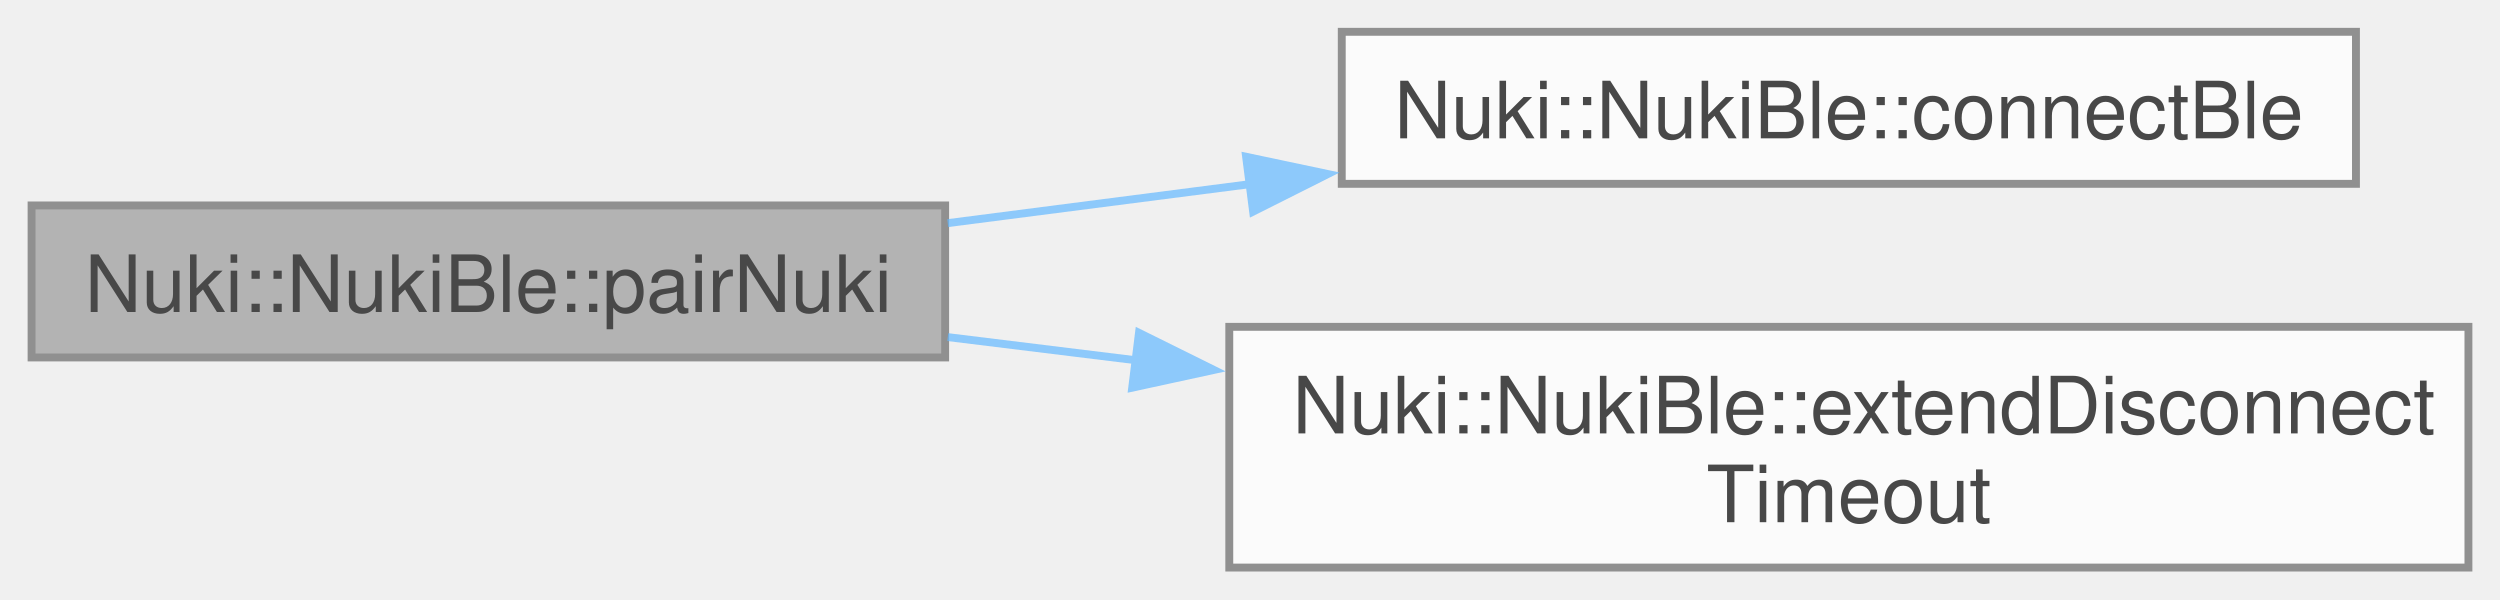
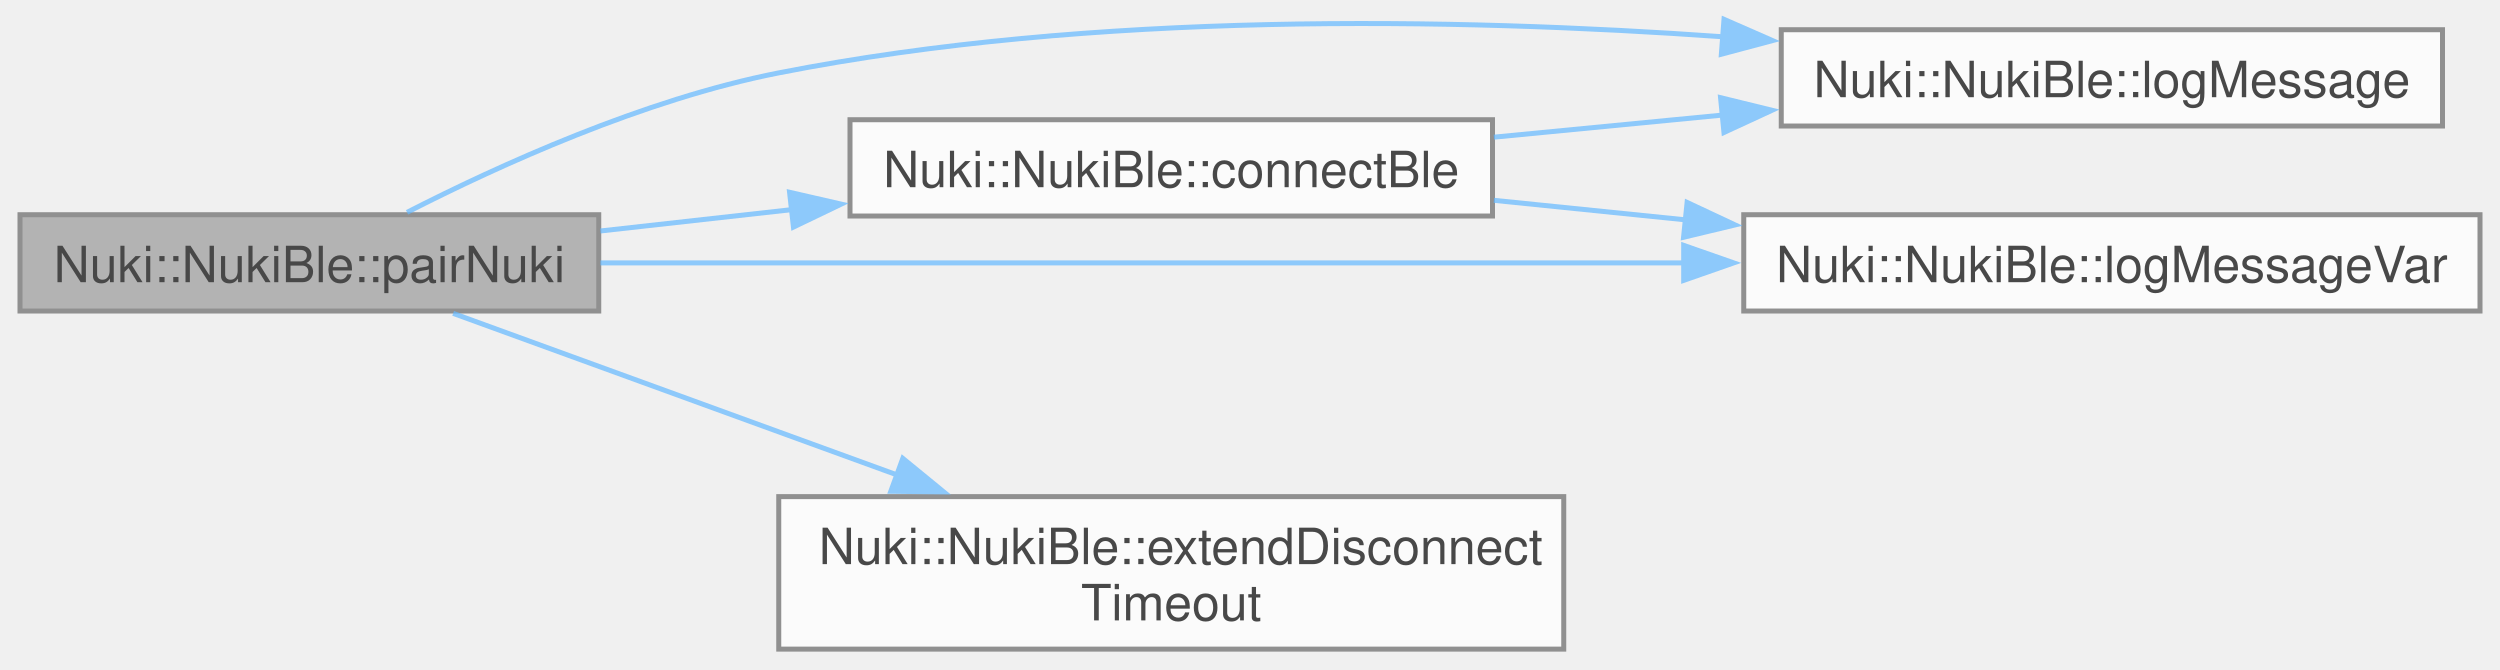
- <svg xmlns="http://www.w3.org/2000/svg" xmlns:xlink="http://www.w3.org/1999/xlink" width="317pt" height="76pt" viewBox="0.00 0.00 316.75 75.88">
+ <svg xmlns="http://www.w3.org/2000/svg" xmlns:xlink="http://www.w3.org/1999/xlink" width="500pt" height="134pt" viewBox="0.00 0.00 500.00 133.65">
  <svg id="main" version="1.1" xml:space="preserve">
    <style type="text/css">
.node, .edge {opacity: 0.7;}
.node.selected, .edge.selected {opacity: 1;}
.edge:hover path { stroke: red; }
.edge:hover polygon { stroke: red; fill: red; }
</style>
    <svg id="graph" class="graph">
-       <g id="graph0" class="graph" transform="scale(1 1) rotate(0) translate(4 71.88)">
+       <g id="graph0" class="graph" transform="scale(1 1) rotate(0) translate(4 129.65)">
        <g id="Node000001" class="node">
          <g id="a_Node000001">
            <a xlink:title="Checks if credentials are stored in preferences, if not initiate pairing.">
-               <polygon fill="#999999" stroke="#666666" points="115.75,-45.88 0,-45.88 0,-26.62 115.75,-26.62 115.75,-45.88" />
-               <text text-anchor="middle" x="57.88" y="-32.38" font-family="Helvetica,sans-Serif" font-size="10.00">Nuki::NukiBle::pairNuki</text>
+               <polygon fill="#999999" stroke="#666666" points="115.75,-86.88 0,-86.88 0,-67.62 115.75,-67.62 115.75,-86.88" />
+               <text text-anchor="middle" x="57.88" y="-73.38" font-family="Helvetica,sans-Serif" font-size="10.00">Nuki::NukiBle::pairNuki</text>
            </a>
          </g>
        </g>
        <g id="Node000002" class="node">
          <g id="a_Node000002">
            <a xlink:href="class_nuki_1_1_nuki_ble.html#a0924aa3772a05cbb3bff3cb44cb20de7" target="_top" xlink:title=" ">
-               <polygon fill="white" stroke="#666666" points="294.5,-67.88 166,-67.88 166,-48.62 294.5,-48.62 294.5,-67.88" />
-               <text text-anchor="middle" x="230.25" y="-54.38" font-family="Helvetica,sans-Serif" font-size="10.00">Nuki::NukiBle::connectBle</text>
+               <polygon fill="white" stroke="#666666" points="294.5,-105.88 166,-105.88 166,-86.62 294.5,-86.62 294.5,-105.88" />
+               <text text-anchor="middle" x="230.25" y="-92.38" font-family="Helvetica,sans-Serif" font-size="10.00">Nuki::NukiBle::connectBle</text>
            </a>
          </g>
        </g>
        <g id="edge1_Node000001_Node000002" class="edge">
          <g id="a_edge1_Node000001_Node000002">
            <a xlink:title=" ">
-               <path fill="none" stroke="#63b8ff" d="M116.08,-43.64C128.42,-45.23 141.64,-46.94 154.53,-48.6" />
-               <polygon fill="#63b8ff" stroke="#63b8ff" points="153.88,-52.05 164.24,-49.86 154.77,-45.1 153.88,-52.05" />
+               <path fill="none" stroke="#63b8ff" d="M116.08,-83.63C128.42,-85.01 141.64,-86.48 154.53,-87.92" />
+               <polygon fill="#63b8ff" stroke="#63b8ff" points="153.91,-91.37 164.24,-89 154.69,-84.41 153.91,-91.37" />
            </a>
          </g>
        </g>
        <g id="Node000003" class="node">
          <g id="a_Node000003">
+             <a xlink:href="class_nuki_1_1_nuki_ble.html#ac7ce691d9c3e586474655d1663eb2e20" target="_top" xlink:title=" ">
+               <polygon fill="white" stroke="#666666" points="484.5,-123.88 352.25,-123.88 352.25,-104.62 484.5,-104.62 484.5,-123.88" />
+               <text text-anchor="middle" x="418.38" y="-110.38" font-family="Helvetica,sans-Serif" font-size="10.00">Nuki::NukiBle::logMessage</text>
+             </a>
+           </g>
+         </g>
+         <g id="edge5_Node000001_Node000003" class="edge">
+           <g id="a_edge5_Node000001_Node000003">
+             <a xlink:title=" ">
+               <path fill="none" stroke="#63b8ff" d="M77.41,-87.36C95.69,-96.71 124.74,-109.94 151.75,-115.25 214.46,-127.58 287.11,-126.27 340.57,-122.47" />
+               <polygon fill="#63b8ff" stroke="#63b8ff" points="340.8,-125.96 350.51,-121.71 340.27,-118.98 340.8,-125.96" />
+             </a>
+           </g>
+         </g>
+         <g id="Node000004" class="node">
+           <g id="a_Node000004">
+             <a xlink:href="class_nuki_1_1_nuki_ble.html#af3650133f46aeca48a5f01b95d23ab71" target="_top" xlink:title=" ">
+               <polygon fill="white" stroke="#666666" points="492,-86.88 344.75,-86.88 344.75,-67.62 492,-67.62 492,-86.88" />
+               <text text-anchor="middle" x="418.38" y="-73.38" font-family="Helvetica,sans-Serif" font-size="10.00">Nuki::NukiBle::logMessageVar</text>
+             </a>
+           </g>
+         </g>
+         <g id="edge6_Node000001_Node000004" class="edge">
+           <g id="a_edge6_Node000001_Node000004">
+             <a xlink:title=" ">
+               <path fill="none" stroke="#63b8ff" d="M116.08,-77.25C174.57,-77.25 266.08,-77.25 332.91,-77.25" />
+               <polygon fill="#63b8ff" stroke="#63b8ff" points="332.74,-80.75 342.74,-77.25 332.74,-73.75 332.74,-80.75" />
+             </a>
+           </g>
+         </g>
+         <g id="Node000005" class="node">
+           <g id="a_Node000005">
            <a xlink:href="class_nuki_1_1_nuki_ble.html#a6e8fca90c04249660dce6cb993eb4495" target="_top" xlink:title=" ">
              <polygon fill="white" stroke="#666666" points="308.75,-30.5 151.75,-30.5 151.75,0 308.75,0 308.75,-30.5" />
              <text text-anchor="start" x="159.75" y="-17" font-family="Helvetica,sans-Serif" font-size="10.00">Nuki::NukiBle::extendDisconnect</text>
              <text text-anchor="middle" x="230.25" y="-5.75" font-family="Helvetica,sans-Serif" font-size="10.00">Timeout</text>
            </a>
          </g>
        </g>
-         <g id="edge2_Node000001_Node000003" class="edge">
-           <g id="a_edge2_Node000001_Node000003">
+         <g id="edge4_Node000001_Node000005" class="edge">
+           <g id="a_edge4_Node000001_Node000005">
            <a xlink:title=" ">
-               <path fill="none" stroke="#63b8ff" d="M116.08,-29.2C123.77,-28.25 131.8,-27.26 139.88,-26.27" />
-               <polygon fill="#63b8ff" stroke="#63b8ff" points="140.31,-29.74 149.8,-25.04 139.45,-22.79 140.31,-29.74" />
+               <path fill="none" stroke="#63b8ff" d="M86.63,-67.15C110.65,-58.41 146.07,-45.52 175.6,-34.77" />
+               <polygon fill="#63b8ff" stroke="#63b8ff" points="176.56,-38.15 184.76,-31.44 174.16,-31.57 176.56,-38.15" />
+             </a>
+           </g>
+         </g>
+         <g id="edge2_Node000002_Node000003" class="edge">
+           <g id="a_edge2_Node000002_Node000003">
+             <a xlink:title=" ">
+               <path fill="none" stroke="#63b8ff" d="M294.78,-102.39C309.61,-103.83 325.56,-105.37 340.89,-106.85" />
+               <polygon fill="#63b8ff" stroke="#63b8ff" points="340.11,-110.29 350.4,-107.77 340.79,-103.33 340.11,-110.29" />
+             </a>
+           </g>
+         </g>
+         <g id="edge3_Node000002_Node000004" class="edge">
+           <g id="a_edge3_Node000002_Node000004">
+             <a xlink:title=" ">
+               <path fill="none" stroke="#63b8ff" d="M294.78,-89.76C307.16,-88.5 320.32,-87.16 333.25,-85.84" />
+               <polygon fill="#63b8ff" stroke="#63b8ff" points="333.42,-89.34 343.02,-84.84 332.71,-82.37 333.42,-89.34" />
            </a>
          </g>
        </g>
      </g>
    </svg>
  </svg>
  <style type="text/css">

[data-mouse-over-selected='false'] { opacity: 0.7; }
[data-mouse-over-selected='true']  { opacity: 1.0; }

</style>
</svg>
